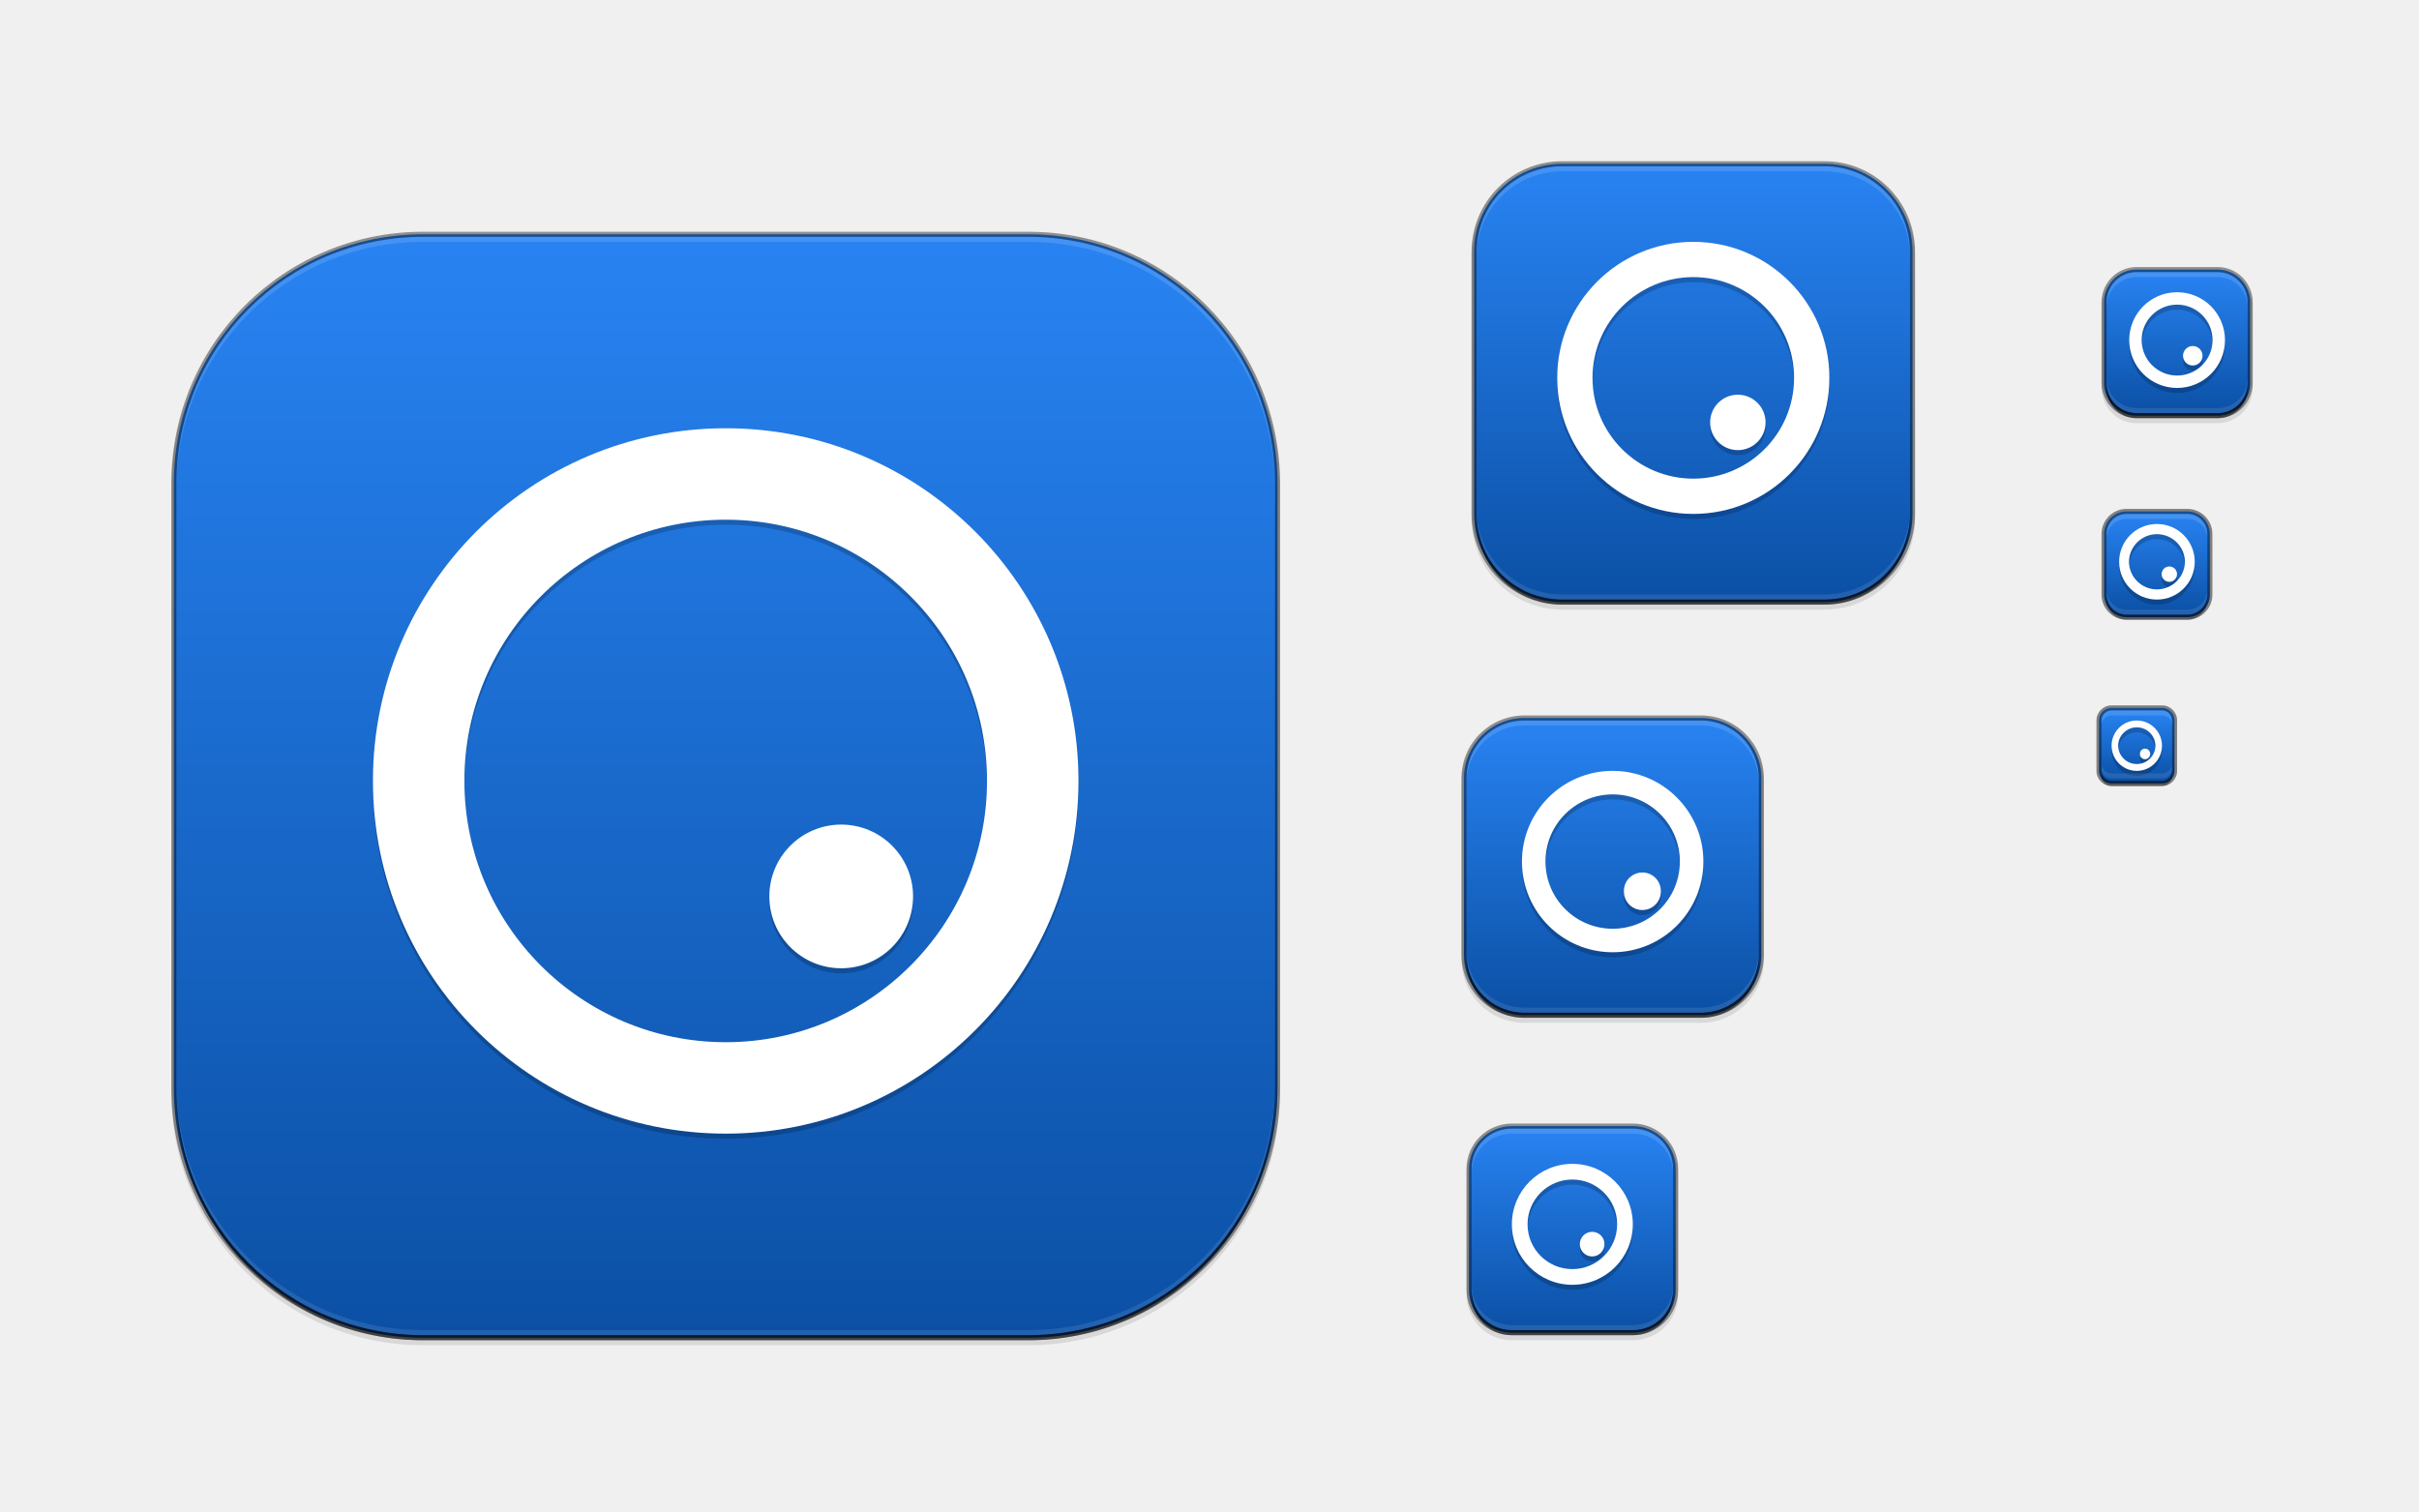
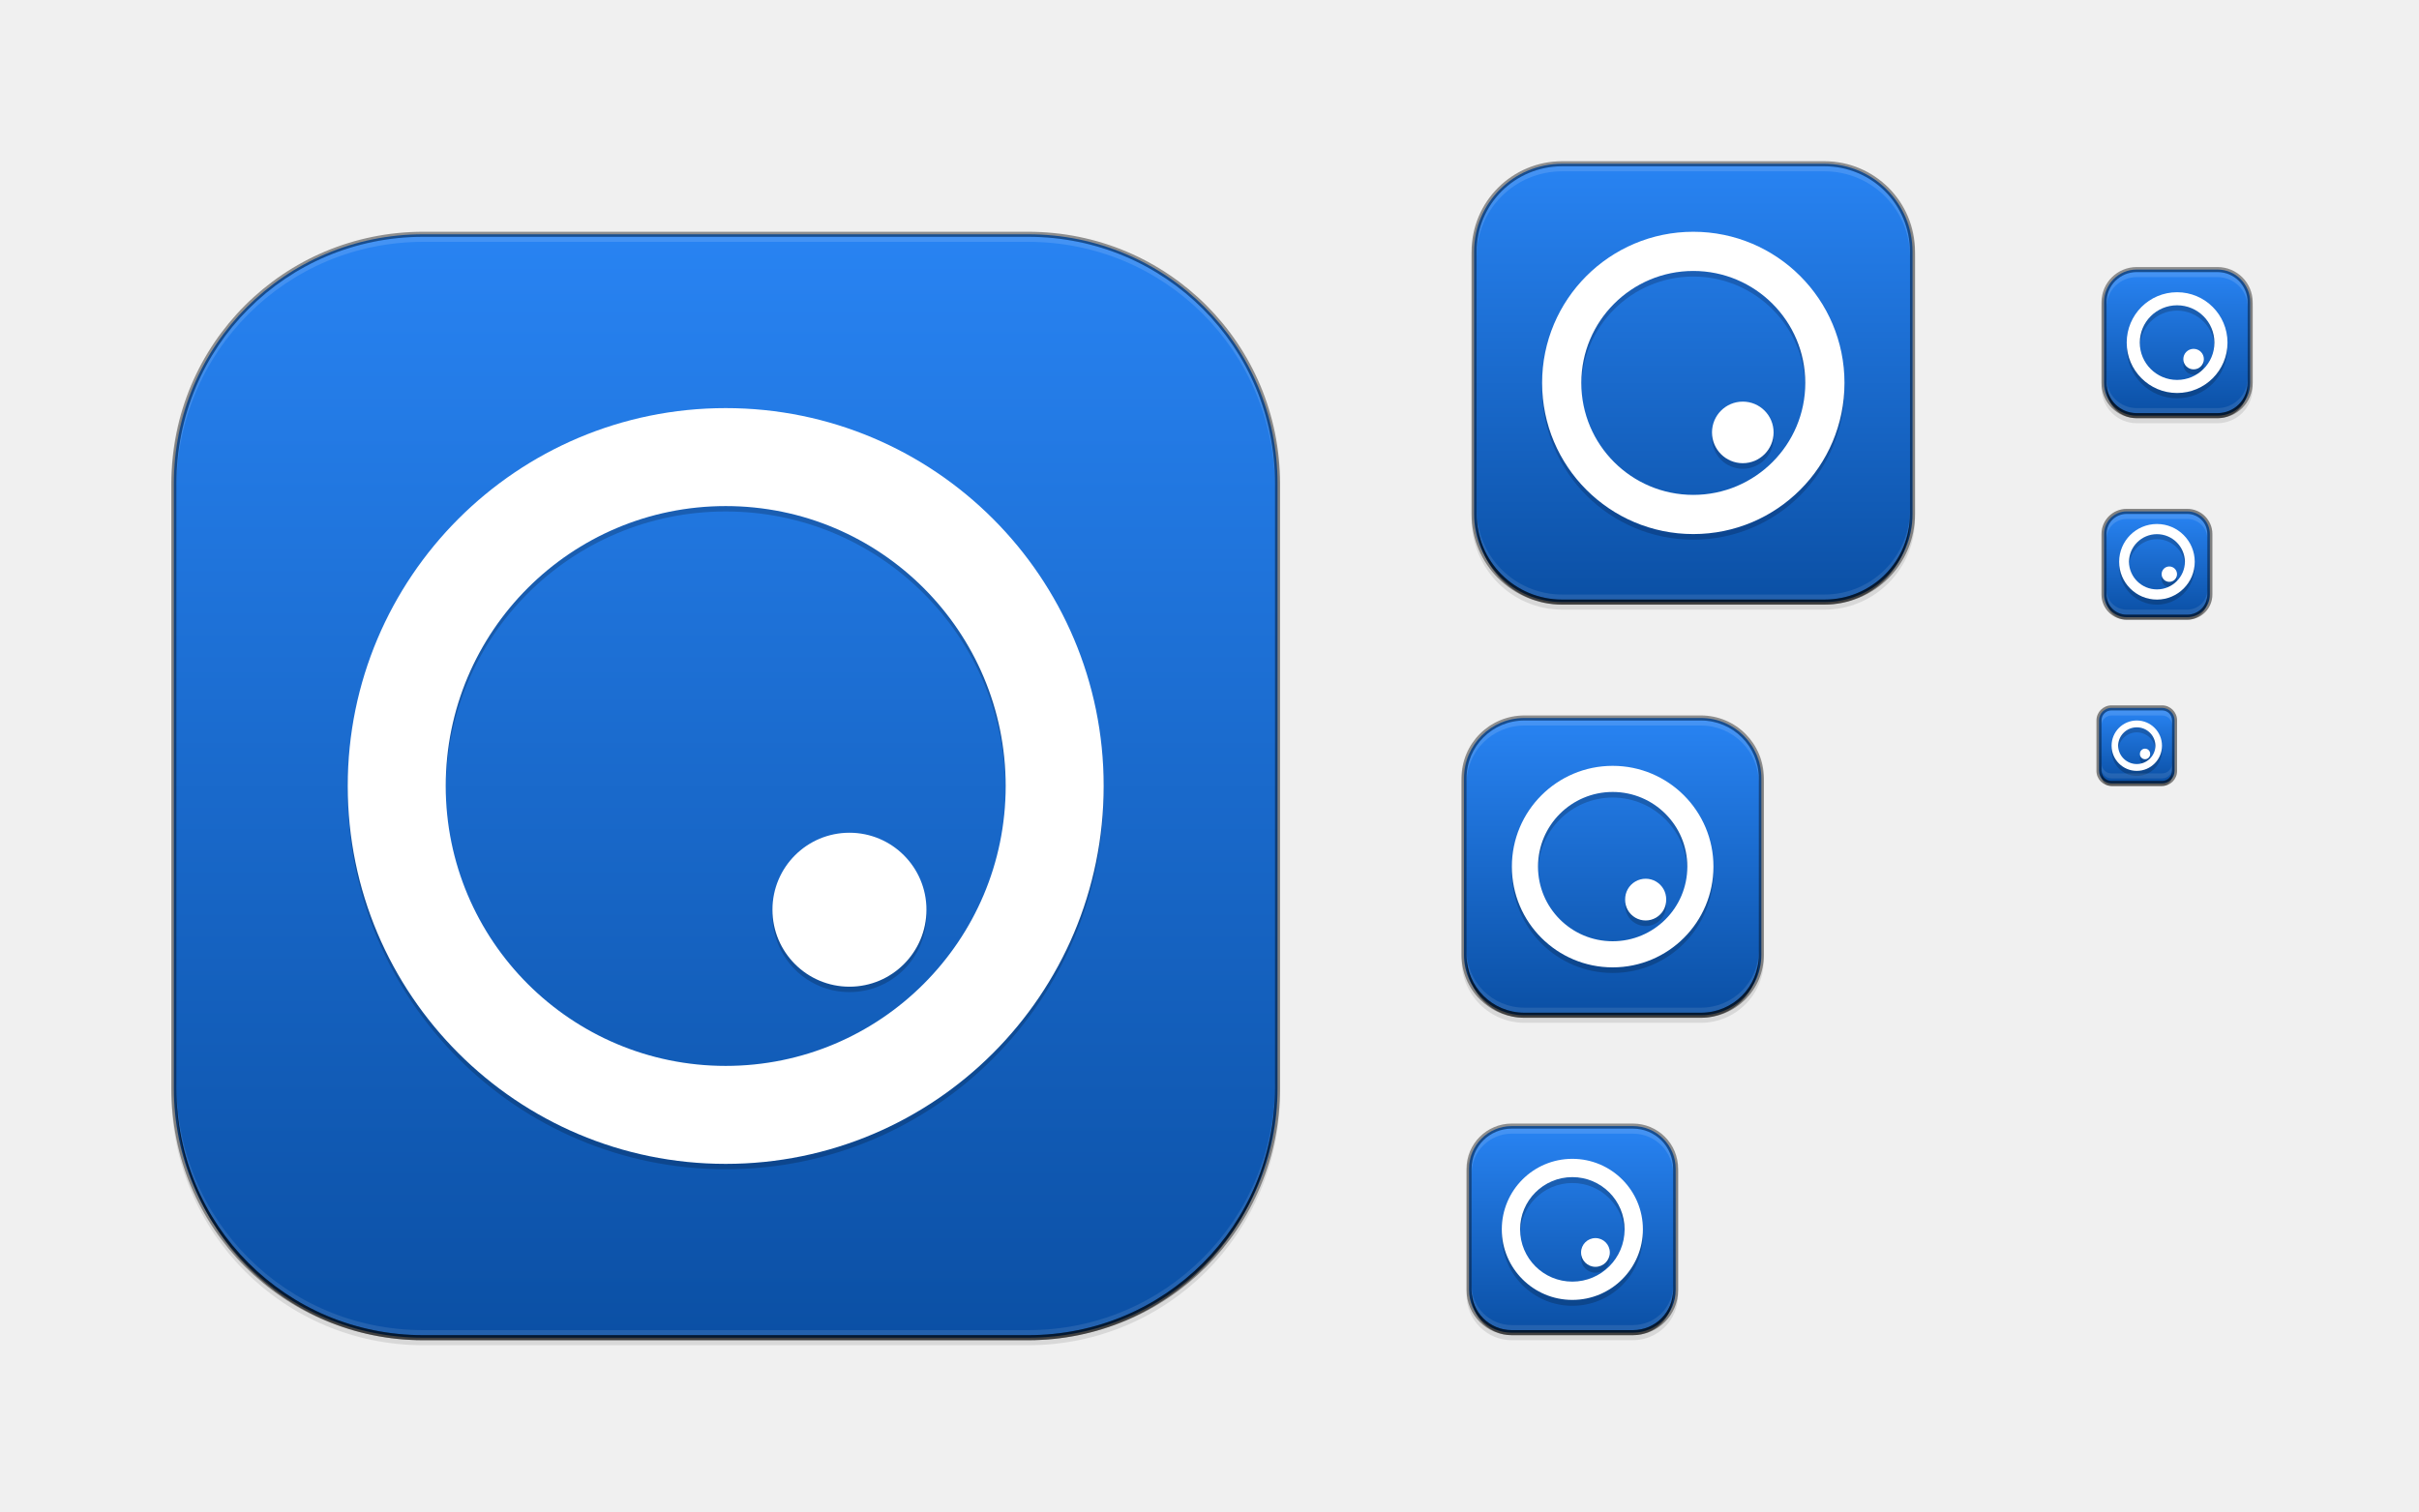
<svg xmlns="http://www.w3.org/2000/svg" xmlns:xlink="http://www.w3.org/1999/xlink" width="480" height="300" id="svg11300" version="1.0" style="display:inline;enable-background:new">
  <defs id="defs3">
    <linearGradient id="linearGradient1711">
      <stop style="stop-color:#0b50a5;stop-opacity:1" offset="0" id="stop1707" />
      <stop style="stop-color:#2883f2;stop-opacity:1" offset="1" id="stop1709" />
    </linearGradient>
    <linearGradient xlink:href="#linearGradient1711" id="linearGradient4254" x1="35" y1="156" x2="253" y2="156" gradientUnits="userSpaceOnUse" gradientTransform="matrix(0,-1,1,0,-12,300)" />
    <linearGradient xlink:href="#linearGradient1711" id="linearGradient4256" x1="417" y1="148" x2="431" y2="148" gradientUnits="userSpaceOnUse" gradientTransform="rotate(-90,424,148)" />
    <linearGradient xlink:href="#linearGradient1711" id="linearGradient4260" x1="418" y1="68" x2="446" y2="68" gradientUnits="userSpaceOnUse" gradientTransform="rotate(-90,432,68)" />
    <linearGradient xlink:href="#linearGradient1711" id="linearGradient4262" x1="292" y1="244" x2="332" y2="244" gradientUnits="userSpaceOnUse" gradientTransform="rotate(-90,312,244)" />
    <linearGradient xlink:href="#linearGradient1711" id="linearGradient4264" x1="293" y1="76" x2="379" y2="76" gradientUnits="userSpaceOnUse" gradientTransform="rotate(-90,336,76)" />
    <linearGradient xlink:href="#linearGradient1711" id="linearGradient4266" x1="291" y1="172" x2="349" y2="172" gradientUnits="userSpaceOnUse" gradientTransform="rotate(-90,320,172)" />
    <linearGradient xlink:href="#linearGradient1711" id="linearGradient3870" gradientUnits="userSpaceOnUse" gradientTransform="rotate(-90,428,112)" x1="418" y1="112" x2="438" y2="112" />
    <linearGradient id="outerBackgroundGradient-0">
      <stop style="stop-color:#0377d2;stop-opacity:1;" offset="0" id="stop3864-8-6-7" />
      <stop style="stop-color:#33b8ff;stop-opacity:1;" offset="1" id="stop3866-9-1-9" />
    </linearGradient>
  </defs>
  <g style="display:inline" id="layer1">
    <g style="display:none" id="layer7">
      <text y="19.745" xml:space="preserve" x="15.007" style="font-style:normal;font-variant:normal;font-weight:normal;font-stretch:normal;line-height:0%;font-family:'DejaVu Sans';-inkscape-font-specification:'DejaVu Sans';display:inline;fill:#000000;fill-opacity:1;stroke:none;enable-background:new" id="context">
        <tspan style="font-style:normal;font-variant:normal;font-weight:normal;font-stretch:normal;font-size:18px;line-height:1.25;font-family:'DejaVu Sans';-inkscape-font-specification:'DejaVu Sans'" y="19.745" x="15.007" id="tspan3933">apps</tspan>
      </text>
      <text y="19.745" xml:space="preserve" x="122.488" style="font-style:normal;font-variant:normal;font-weight:bold;font-stretch:normal;line-height:0%;font-family:'DejaVu Sans';-inkscape-font-specification:'DejaVu Sans Bold';text-align:start;writing-mode:lr-tb;text-anchor:start;display:inline;fill:#000000;fill-opacity:1;stroke:none;enable-background:new" id="icon-name">
        <tspan style="font-style:normal;font-variant:normal;font-weight:bold;font-stretch:normal;font-size:18px;line-height:1.25;font-family:'DejaVu Sans';-inkscape-font-specification:'DejaVu Sans Bold'" y="19.745" x="122.488" id="tspan3937">quassel</tspan>
      </text>
      <rect style="fill:#eeeeec;fill-opacity:1;fill-rule:nonzero;stroke:none;stroke-width:2;marker:none;visibility:visible;display:inline;overflow:visible;enable-background:accumulate" id="rect16x16" width="16" height="16" x="416" y="140" />
      <rect style="fill:#d4d4d4;fill-opacity:1;fill-rule:nonzero;stroke:none;stroke-width:2;marker:none;visibility:visible;display:inline;overflow:visible;enable-background:accumulate" id="rect24x24" width="24" height="24" x="416" y="100" />
      <rect style="fill:#eeeeec;fill-opacity:1;fill-rule:nonzero;stroke:none;stroke-width:2;marker:none;visibility:visible;display:inline;overflow:visible;enable-background:accumulate" id="rect32x32" width="32" height="32" x="416" y="52" />
      <rect y="101" x="417" height="22" width="22" id="rect22x22" style="fill:#eeeeec;fill-opacity:1;fill-rule:nonzero;stroke:none;stroke-width:2;marker:none;visibility:visible;display:inline;overflow:visible;enable-background:accumulate" />
      <rect y="220" x="288" height="48" width="48" id="rect48x48" style="fill:#eeeeec;fill-opacity:1;fill-rule:nonzero;stroke:none;stroke-width:2;marker:none;visibility:visible;display:inline;overflow:visible;enable-background:accumulate" />
      <rect style="fill:#eeeeec;fill-opacity:1;fill-rule:nonzero;stroke:none;stroke-width:2;marker:none;visibility:visible;display:inline;overflow:visible;enable-background:accumulate" id="rect256x256" width="256" height="256" x="16" y="28" />
      <rect style="fill:#eeeeec;fill-opacity:1;fill-rule:nonzero;stroke:none;stroke-width:2;marker:none;visibility:visible;display:inline;overflow:visible;enable-background:accumulate" id="rect64x64" width="64" height="64" x="288" y="140" />
      <rect style="fill:#eeeeec;fill-opacity:1;fill-rule:nonzero;stroke:none;stroke-width:2;marker:none;visibility:visible;display:inline;overflow:visible;enable-background:accumulate" id="rect96x96" width="96" height="96" x="288" y="28" />
    </g>
    <g id="layer4" style="display:inline">
      <rect ry="50" y="47" x="34" height="220" width="220" id="rect4114" style="opacity:0.1;color:#bebebe;fill:#000000;fill-opacity:1;fill-rule:nonzero;stroke:none;stroke-width:0;marker:none;visibility:visible;display:inline;overflow:visible;enable-background:accumulate" />
      <rect style="opacity:0.1;color:#bebebe;fill:#000000;fill-opacity:1;fill-rule:nonzero;stroke:none;stroke-width:0;marker:none;visibility:visible;display:inline;overflow:visible;enable-background:accumulate" id="rect4120" width="30" height="30" x="417" y="54" ry="7" />
      <rect transform="scale(1,-1)" ry="9" y="-266" x="291" height="42" width="42" id="rect4122" style="opacity:0.1;color:#bebebe;fill:#000000;fill-opacity:1;fill-rule:nonzero;stroke:none;stroke-width:0;marker:none;visibility:visible;display:inline;overflow:visible;enable-background:accumulate" />
      <rect style="opacity:0.1;color:#bebebe;fill:#000000;fill-opacity:1;fill-rule:nonzero;stroke:none;stroke-width:0;marker:none;visibility:visible;display:inline;overflow:visible;enable-background:accumulate" id="rect4124" width="88" height="88" x="292" y="33" ry="18" />
      <rect ry="12.5" y="143" x="290" height="60" width="60" id="rect4126" style="opacity:0.1;color:#bebebe;fill:#000000;fill-opacity:1;fill-rule:nonzero;stroke:none;stroke-width:0;marker:none;visibility:visible;display:inline;overflow:visible;enable-background:accumulate" />
      <path id="path4268" d="m 422,101 c -2.77,0 -5,2.23 -5,5 l 0,12 c 0,2.77 2.23,5 5,5 l 12,0 c 2.77,0 5,-2.23 5,-5 l 0,-12 c 0,-2.77 -2.23,-5 -5,-5 z" style="opacity:0.1;color:#bebebe;fill:#000000;fill-opacity:1;fill-rule:nonzero;stroke:none;stroke-width:0;marker:none;visibility:visible;display:inline;overflow:visible;enable-background:accumulate" />
      <path id="path4270" d="m 419,140 c -1.662,0 -3,1.338 -3,3 l 0,10 c 0,1.662 1.338,3 3,3 l 10,0 c 1.662,0 3,-1.338 3,-3 l 0,-10 c 0,-1.662 -1.338,-3 -3,-3 z" style="opacity:0.1;color:#bebebe;fill:#000000;fill-opacity:1;fill-rule:nonzero;stroke:none;stroke-width:0;marker:none;visibility:visible;display:inline;overflow:visible;enable-background:accumulate" />
    </g>
    <g id="layer2" style="display:inline">
      <path style="color:#bebebe;fill:url(#linearGradient4254);fill-opacity:1.0;fill-rule:nonzero;stroke:none;stroke-width:2;marker:none;visibility:visible;display:inline;overflow:visible;enable-background:accumulate" d="M 84 46.5 C 56.569 46.5 34.5 68.569 34.5 96 L 34.5 216 C 34.5 243.431 56.569 265.5 84 265.5 L 204 265.5 C 231.431 265.5 253.5 243.431 253.5 216 L 253.5 96 C 253.5 68.569 231.431 46.5 204 46.5 L 84 46.5 z " id="path4200" />
      <path style="color:#bebebe;fill:url(#linearGradient4256);fill-opacity:1.0;fill-rule:nonzero;stroke:none;stroke-width:2;marker:none;visibility:visible;display:inline;overflow:visible;enable-background:accumulate" d="M 419 140.5 C 417.616 140.5 416.5 141.616 416.5 143 L 416.5 153 C 416.5 154.384 417.616 155.5 419 155.5 L 429 155.5 C 430.384 155.5 431.5 154.384 431.5 153 L 431.5 143 C 431.5 141.616 430.384 140.5 429 140.5 L 419 140.5 z " id="path4202" />
      <path style="color:#bebebe;fill:url(#linearGradient3870);fill-opacity:1.0;fill-rule:nonzero;stroke:none;stroke-width:2;marker:none;visibility:visible;display:inline;overflow:visible;enable-background:accumulate" d="M 422 101.5 C 419.503 101.5 417.5 103.503 417.5 106 L 417.5 118 C 417.5 120.497 419.503 122.5 422 122.5 L 434 122.5 C 436.497 122.5 438.5 120.497 438.5 118 L 438.5 106 C 438.5 103.503 436.497 101.5 434 101.5 L 422 101.5 z " id="path4204" />
      <path style="color:#bebebe;fill:url(#linearGradient4260);fill-opacity:1.0;fill-rule:nonzero;stroke:none;stroke-width:2;marker:none;visibility:visible;display:inline;overflow:visible;enable-background:accumulate" d="M 424 53.5 C 420.393 53.5 417.5 56.393 417.5 60 L 417.5 76 C 417.5 79.607 420.393 82.5 424 82.5 L 440 82.5 C 443.607 82.5 446.5 79.607 446.5 76 L 446.5 60 C 446.5 56.393 443.607 53.5 440 53.5 L 424 53.5 z " id="path4206" />
      <path style="color:#bebebe;fill:url(#linearGradient4262);fill-opacity:1.0;fill-rule:nonzero;stroke:none;stroke-width:2;marker:none;visibility:visible;display:inline;overflow:visible;enable-background:accumulate" d="M 300 223.5 C 295.285 223.5 291.5 227.285 291.5 232 L 291.5 256 C 291.5 260.715 295.285 264.5 300 264.5 L 324 264.5 C 328.715 264.5 332.5 260.715 332.5 256 L 332.5 232 C 332.5 227.285 328.715 223.5 324 223.5 L 300 223.5 z " id="path4208" />
      <path style="color:#bebebe;fill:url(#linearGradient4264);fill-opacity:1.0;fill-rule:nonzero;stroke:none;stroke-width:2;marker:none;visibility:visible;display:inline;overflow:visible;enable-background:accumulate" d="M 310 32.5 C 300.297 32.5 292.5 40.297 292.5 50 L 292.5 102 C 292.5 111.703 300.297 119.5 310 119.5 L 362 119.5 C 371.703 119.5 379.5 111.703 379.5 102 L 379.5 50 C 379.5 40.297 371.703 32.5 362 32.5 L 310 32.5 z " id="path4210" />
      <path style="color:#bebebe;fill:url(#linearGradient4266);fill-opacity:1.0;fill-rule:nonzero;stroke:none;stroke-width:2;marker:none;visibility:visible;display:inline;overflow:visible;enable-background:accumulate" d="M 302.5 142.5 C 295.845 142.5 290.5 147.845 290.5 154.5 L 290.5 189.5 C 290.5 196.155 295.845 201.5 302.5 201.5 L 337.5 201.5 C 344.155 201.5 349.5 196.155 349.5 189.5 L 349.5 154.5 C 349.5 147.845 344.155 142.5 337.5 142.5 L 302.5 142.5 z " id="path4212" />
    </g>
    <g id="layer6" style="display:inline">
-       <path fill="#ffffff" d="m 309,76 a 27,27 0 1 0 54,0 h -7 a 20,20 0 0 1 -40,0 20,20 0 0 1 40,0 h 7 a 27,27 0 1 0 -54,0 m 30.34,8.84 a 5.5,5.5 0 1 0 11,0 5.5,5.5 0 1 0 -11,0" id="path1715" style="opacity:0.2;fill:#00000f;fill-opacity:1;stroke-width:1" />
-       <path fill="#ffffff" d="m 302,172 a 18,18 0 1 0 36,0 h -4.667 a 13.333,13.333 0 0 1 -26.667,0 13.333,13.333 0 0 1 26.667,0 H 338 a 18,18 0 1 0 -36,0 m 20.227,5.893 a 3.667,3.667 0 1 0 7.333,0 3.667,3.667 0 1 0 -7.333,0" id="path1717" style="opacity:0.2;fill:#000000;fill-opacity:1;stroke-width:0.667" />
-       <path fill="#ffffff" d="m 300,244 a 12,12 0 1 0 24,0 h -3.111 a 8.889,8.889 0 0 1 -17.778,0 8.889,8.889 0 0 1 17.778,0 H 324 a 12,12 0 1 0 -24,0 m 13.484,3.929 a 2.444,2.444 0 1 0 4.889,0 2.444,2.444 0 1 0 -4.889,0" id="path1719" style="opacity:0.2;fill:#000000;fill-opacity:1;stroke-width:0.444" />
-       <path fill="#ffffff" d="m 422.5,68.5 a 9.5,9.5 0 1 0 19,0 h -2.463 a 7.037,7.037 0 0 1 -14.074,0 7.037,7.037 0 0 1 14.074,0 H 441.5 a 9.5,9.5 0 1 0 -19,0 m 10.675,3.11 a 1.935,1.935 0 1 0 3.87,0 1.935,1.935 0 1 0 -3.87,0" id="path1721" style="opacity:0.2;fill:#000000;fill-opacity:1;stroke-width:0.352" />
-       <path fill="#ffffff" d="m 420.5,112.5 a 7.5,7.5 0 1 0 15,0 h -1.944 a 5.556,5.556 0 0 1 -11.111,0 5.556,5.556 0 0 1 11.111,0 H 435.5 a 7.5,7.5 0 1 0 -15,0 m 8.428,2.456 a 1.528,1.528 0 1 0 3.056,0 1.528,1.528 0 1 0 -3.056,0" id="path1723" style="opacity:0.2;fill:#000000;fill-opacity:1;stroke-width:0.278" />
-       <path fill="#ffffff" d="m 419,149 a 5,5 0 1 0 10,0 h -1.296 a 3.704,3.704 0 0 1 -7.407,0 3.704,3.704 0 0 1 7.407,0 H 429 a 5,5 0 1 0 -10,0 m 5.619,1.637 a 1.019,1.019 0 1 0 2.037,0 1.019,1.019 0 1 0 -2.037,0" id="path1725" style="opacity:0.2;fill:#000000;fill-opacity:1;stroke-width:0.185" />
-       <path fill="#ffffff" d="m 309,75 a 27,27 0 1 0 54,0 h -7 a 20,20 0 0 1 -40,0 20,20 0 0 1 40,0 h 7 a 27,27 0 1 0 -54,0 m 30.34,8.84 a 5.5,5.5 0 1 0 11,0 5.5,5.5 0 1 0 -11,0" id="path1729" style="opacity:1;fill:#ffffff;fill-opacity:1;stroke-width:1" />
-       <path fill="#ffffff" d="m 74,156 a 70,70 0 1 0 140,0 h -18.148 a 51.852,51.852 0 0 1 -103.704,0 51.852,51.852 0 0 1 103.704,0 H 214 a 70,70 0 1 0 -140,0 m 78.659,22.919 a 14.259,14.259 0 1 0 28.519,0 14.259,14.259 0 1 0 -28.519,0" id="path1733" style="opacity:0.2;fill:#000000;fill-opacity:1;stroke-width:2.593" />
-       <path fill="#ffffff" d="m 74,155 a 70,70 0 1 0 140,0 h -18.148 a 51.852,51.852 0 0 1 -103.704,0 51.852,51.852 0 0 1 103.704,0 H 214 a 70,70 0 1 0 -140,0 m 78.659,22.919 a 14.259,14.259 0 1 0 28.519,0 14.259,14.259 0 1 0 -28.519,0" id="path1735" style="opacity:1;fill:#ffffff;fill-opacity:1;stroke-width:2.593" />
-       <path fill="#ffffff" d="m 302,171 a 18,18 0 1 0 36,0 h -4.667 a 13.333,13.333 0 0 1 -26.667,0 13.333,13.333 0 0 1 26.667,0 H 338 a 18,18 0 1 0 -36,0 m 20.227,5.893 a 3.667,3.667 0 1 0 7.333,0 3.667,3.667 0 1 0 -7.333,0" id="path1737" style="opacity:1;fill:#ffffff;fill-opacity:1;stroke-width:0.667" />
-       <path fill="#ffffff" d="m 300,243 a 12,12 0 1 0 24,0 h -3.111 a 8.889,8.889 0 0 1 -17.778,0 8.889,8.889 0 0 1 17.778,0 H 324 a 12,12 0 1 0 -24,0 m 13.484,3.929 a 2.444,2.444 0 1 0 4.889,0 2.444,2.444 0 1 0 -4.889,0" id="path1739" style="opacity:1;fill:#ffffff;fill-opacity:1;stroke-width:0.444" />
-       <path fill="#ffffff" d="m 422.5,67.5 a 9.5,9.5 0 1 0 19,0 h -2.463 a 7.037,7.037 0 0 1 -14.074,0 7.037,7.037 0 0 1 14.074,0 H 441.5 a 9.5,9.5 0 1 0 -19,0 m 10.675,3.11 a 1.935,1.935 0 1 0 3.87,0 1.935,1.935 0 1 0 -3.87,0" id="path1741" style="opacity:1;fill:#ffffff;fill-opacity:1;stroke-width:0.352" />
-       <path fill="#ffffff" d="m 420.5,111.5 a 7.5,7.5 0 1 0 15,0 h -1.944 a 5.556,5.556 0 0 1 -11.111,0 5.556,5.556 0 0 1 11.111,0 H 435.5 a 7.5,7.5 0 1 0 -15,0 m 8.428,2.456 a 1.528,1.528 0 1 0 3.056,0 1.528,1.528 0 1 0 -3.056,0" id="path1743" style="opacity:1;fill:#ffffff;fill-opacity:1;stroke-width:0.278" />
-       <path fill="#ffffff" d="m 419,148 a 5,5 0 1 0 10,0 h -1.296 a 3.704,3.704 0 0 1 -7.407,0 3.704,3.704 0 0 1 7.407,0 H 429 a 5,5 0 1 0 -10,0 m 5.619,1.637 a 1.019,1.019 0 1 0 2.037,0 1.019,1.019 0 1 0 -2.037,0" id="path1745" style="opacity:1;fill:#ffffff;fill-opacity:1;stroke-width:0.185" />
+       <g id="g925" transform="matrix(1.111111,0,0,1.111111,-37.33333,-7.333333)">
+         <path fill="#ffffff" d="m 309,76 a 27,27 0 1 0 54,0 h -7 a 20,20 0 0 1 -40,0 20,20 0 0 1 40,0 h 7 a 27,27 0 1 0 -54,0 m 30.34,8.84 a 5.5,5.5 0 1 0 11,0 5.5,5.5 0 1 0 -11,0" id="path1715" style="opacity:0.2;fill:#00000f;fill-opacity:1;stroke-width:1" />
+         <path fill="#ffffff" d="m 309,75 a 27,27 0 1 0 54,0 h -7 a 20,20 0 0 1 -40,0 20,20 0 0 1 40,0 h 7 a 27,27 0 1 0 -54,0 m 30.34,8.84 a 5.5,5.5 0 1 0 11,0 5.5,5.5 0 1 0 -11,0" id="path1729" style="opacity:1;fill:#ffffff;fill-opacity:1;stroke-width:1" />
+       </g>
+       <g id="g921" transform="matrix(1.071429,0,0,1.071429,-10.28572,-10.07143)">
+         <path fill="#ffffff" d="m 74,156 a 70,70 0 1 0 140,0 h -18.148 a 51.852,51.852 0 0 1 -103.704,0 51.852,51.852 0 0 1 103.704,0 H 214 a 70,70 0 1 0 -140,0 m 78.659,22.919 a 14.259,14.259 0 1 0 28.519,0 14.259,14.259 0 1 0 -28.519,0" id="path1733" style="opacity:0.2;fill:#000000;fill-opacity:1;stroke-width:2.593" />
+         <path fill="#ffffff" d="m 74,155 a 70,70 0 1 0 140,0 h -18.148 a 51.852,51.852 0 0 1 -103.704,0 51.852,51.852 0 0 1 103.704,0 H 214 a 70,70 0 1 0 -140,0 m 78.659,22.919 a 14.259,14.259 0 1 0 28.519,0 14.259,14.259 0 1 0 -28.519,0" id="path1735" style="opacity:1;fill:#ffffff;fill-opacity:1;stroke-width:2.593" />
+       </g>
+       <g id="g929" transform="matrix(1.111111,0,0,1.111111,-35.55555,-18)">
+         <path fill="#ffffff" d="m 302,172 a 18,18 0 1 0 36,0 h -4.667 a 13.333,13.333 0 0 1 -26.667,0 13.333,13.333 0 0 1 26.667,0 H 338 a 18,18 0 1 0 -36,0 m 20.227,5.893 a 3.667,3.667 0 1 0 7.333,0 3.667,3.667 0 1 0 -7.333,0" id="path1717" style="opacity:0.2;fill:#000000;fill-opacity:1;stroke-width:0.667" />
+         <path fill="#ffffff" d="m 302,171 a 18,18 0 1 0 36,0 h -4.667 a 13.333,13.333 0 0 1 -26.667,0 13.333,13.333 0 0 1 26.667,0 H 338 a 18,18 0 1 0 -36,0 m 20.227,5.893 a 3.667,3.667 0 1 0 7.333,0 3.667,3.667 0 1 0 -7.333,0" id="path1737" style="opacity:1;fill:#ffffff;fill-opacity:1;stroke-width:0.667" />
+       </g>
+       <g id="g933" transform="matrix(1.166667,0,0,1.166667,-52.00001,-39.50001)">
+         <path fill="#ffffff" d="m 300,244 a 12,12 0 1 0 24,0 h -3.111 a 8.889,8.889 0 0 1 -17.778,0 8.889,8.889 0 0 1 17.778,0 H 324 a 12,12 0 1 0 -24,0 m 13.484,3.929 a 2.444,2.444 0 1 0 4.889,0 2.444,2.444 0 1 0 -4.889,0" id="path1719" style="opacity:0.2;fill:#000000;fill-opacity:1;stroke-width:0.444" />
+         <path fill="#ffffff" d="m 300,243 a 12,12 0 1 0 24,0 h -3.111 a 8.889,8.889 0 0 1 -17.778,0 8.889,8.889 0 0 1 17.778,0 H 324 a 12,12 0 1 0 -24,0 m 13.484,3.929 a 2.444,2.444 0 1 0 4.889,0 2.444,2.444 0 1 0 -4.889,0" id="path1739" style="opacity:1;fill:#ffffff;fill-opacity:1;stroke-width:0.444" />
+       </g>
+       <g id="g937" transform="matrix(1.052632,0,0,1.052632,-22.73685,-3.052633)">
+         <path fill="#ffffff" d="m 422.5,68.5 a 9.5,9.5 0 1 0 19,0 h -2.463 a 7.037,7.037 0 0 1 -14.074,0 7.037,7.037 0 0 1 14.074,0 H 441.5 a 9.5,9.5 0 1 0 -19,0 m 10.675,3.11 a 1.935,1.935 0 1 0 3.87,0 1.935,1.935 0 1 0 -3.87,0" id="path1721" style="opacity:0.2;fill:#000000;fill-opacity:1;stroke-width:0.352" />
+         <path fill="#ffffff" d="m 422.5,67.5 a 9.5,9.5 0 1 0 19,0 h -2.463 a 7.037,7.037 0 0 1 -14.074,0 7.037,7.037 0 0 1 14.074,0 H 441.5 a 9.5,9.5 0 1 0 -19,0 m 10.675,3.11 a 1.935,1.935 0 1 0 3.87,0 1.935,1.935 0 1 0 -3.87,0" id="path1741" style="opacity:1;fill:#ffffff;fill-opacity:1;stroke-width:0.352" />
+       </g>
+       <g id="g941">
+         <path fill="#ffffff" d="m 420.5,112.5 a 7.5,7.5 0 1 0 15,0 h -1.944 a 5.556,5.556 0 0 1 -11.111,0 5.556,5.556 0 0 1 11.111,0 H 435.5 a 7.5,7.5 0 1 0 -15,0 m 8.428,2.456 a 1.528,1.528 0 1 0 3.056,0 1.528,1.528 0 1 0 -3.056,0" id="path1723" style="opacity:0.2;fill:#000000;fill-opacity:1;stroke-width:0.278" />
+         <path fill="#ffffff" d="m 420.5,111.5 a 7.5,7.5 0 1 0 15,0 h -1.944 a 5.556,5.556 0 0 1 -11.111,0 5.556,5.556 0 0 1 11.111,0 H 435.5 a 7.5,7.5 0 1 0 -15,0 m 8.428,2.456 a 1.528,1.528 0 1 0 3.056,0 1.528,1.528 0 1 0 -3.056,0" id="path1743" style="opacity:1;fill:#ffffff;fill-opacity:1;stroke-width:0.278" />
+       </g>
+       <g id="g945">
+         <path fill="#ffffff" d="m 419,149 a 5,5 0 1 0 10,0 h -1.296 a 3.704,3.704 0 0 1 -7.407,0 3.704,3.704 0 0 1 7.407,0 H 429 a 5,5 0 1 0 -10,0 m 5.619,1.637 a 1.019,1.019 0 1 0 2.037,0 1.019,1.019 0 1 0 -2.037,0" id="path1725" style="opacity:0.2;fill:#000000;fill-opacity:1;stroke-width:0.185" />
+         <path fill="#ffffff" d="m 419,148 a 5,5 0 1 0 10,0 h -1.296 a 3.704,3.704 0 0 1 -7.407,0 3.704,3.704 0 0 1 7.407,0 H 429 a 5,5 0 1 0 -10,0 m 5.619,1.637 a 1.019,1.019 0 1 0 2.037,0 1.019,1.019 0 1 0 -2.037,0" id="path1745" style="opacity:1;fill:#ffffff;fill-opacity:1;stroke-width:0.185" />
+       </g>
    </g>
    <g id="layer5" style="display:inline">
      <path style="opacity:0.13;color:#bebebe;fill:#ffffff;fill-opacity:1;fill-rule:nonzero;stroke:none;stroke-width:0;marker:none;visibility:visible;display:inline;overflow:visible;enable-background:accumulate" d="M 84,47 C 56.837,47 35,68.837 35,96 l 0,1 C 35,69.837 56.837,48 84,48 l 120,0 c 27.163,0 49,21.837 49,49 l 0,-1 C 253,68.837 231.163,47 204,47 L 84,47 z" id="rect3894" />
      <path style="opacity:0.13;color:#bebebe;fill:#ffffff;fill-opacity:1;fill-rule:nonzero;stroke:none;stroke-width:0;marker:none;visibility:visible;display:inline;overflow:visible;enable-background:accumulate" d="m 419,141 c -1.125,0 -2,0.875 -2,2 l 0,1 c 0,-1.125 0.875,-2 2,-2 l 10,0 c 1.125,0 2,0.875 2,2 l 0,-1 c 0,-1.125 -0.875,-2 -2,-2 l -10,0 z" id="rect3896" />
      <path style="opacity:0.13;color:#bebebe;fill:#ffffff;fill-opacity:1;fill-rule:nonzero;stroke:none;stroke-width:0;marker:none;visibility:visible;display:inline;overflow:visible;enable-background:accumulate" d="m 422,102 c -2.233,0 -4,1.767 -4,4 l 0,1 c 0,-2.233 1.767,-4 4,-4 l 12,0 c 2.233,0 4,1.767 4,4 l 0,-1 c 0,-2.233 -1.767,-4 -4,-4 l -12,0 z" id="rect3898" />
      <path style="opacity:0.13;color:#bebebe;fill:#ffffff;fill-opacity:1;fill-rule:nonzero;stroke:none;stroke-width:0;marker:none;visibility:visible;display:inline;overflow:visible;enable-background:accumulate" d="m 424,54 c -3.341,0 -6,2.659 -6,6 l 0,1 c 0,-3.341 2.659,-6 6,-6 l 16,0 c 3.341,0 6,2.659 6,6 l 0,-1 c 0,-3.341 -2.659,-6 -6,-6 l -16,0 z" id="rect3900" />
      <path style="opacity:0.13;color:#bebebe;fill:#ffffff;fill-opacity:1;fill-rule:nonzero;stroke:none;stroke-width:0;marker:none;visibility:visible;display:inline;overflow:visible;enable-background:accumulate" d="m 300,224 c -4.449,0 -8,3.551 -8,8 l 0,1 c 0,-4.449 3.551,-8 8,-8 l 24,0 c 4.449,0 8,3.551 8,8 l 0,-1 c 0,-4.449 -3.551,-8 -8,-8 l -24,0 z" id="rect3902" />
      <path style="opacity:0.13;color:#bebebe;fill:#ffffff;fill-opacity:1;fill-rule:nonzero;stroke:none;stroke-width:0;marker:none;visibility:visible;display:inline;overflow:visible;enable-background:accumulate" d="m 310,33 c -9.435,0 -17,7.565 -17,17 l 0,1 c 0,-9.435 7.565,-17 17,-17 l 52,0 c 9.435,0 17,7.565 17,17 l 0,-1 c 0,-9.435 -7.565,-17 -17,-17 l -52,0 z" id="rect3904" />
      <path style="opacity:0.13;color:#bebebe;fill:#ffffff;fill-opacity:1;fill-rule:nonzero;stroke:none;stroke-width:0;marker:none;visibility:visible;display:inline;overflow:visible;enable-background:accumulate" d="m 302.5,143 c -6.388,0 -11.5,5.112 -11.5,11.5 l 0,1 c 0,-6.388 5.112,-11.5 11.5,-11.5 l 35,0 c 6.388,0 11.5,5.112 11.5,11.5 l 0,-1 c 0,-6.388 -5.112,-11.5 -11.5,-11.5 l -35,0 z" id="rect3906" />
      <path id="path4085" d="m 204,266 c 27.163,0 49,-21.837 49,-49 l 0,-1 c 0,27.163 -21.837,49 -49,49 L 84,265 C 56.837,265 35,243.163 35,216 l 0,1 c 0,27.163 21.837,49 49,49 l 120,0 z" style="opacity:0.5;color:#bebebe;fill:#000000;fill-opacity:1;fill-rule:nonzero;stroke:none;stroke-width:0;marker:none;visibility:visible;display:inline;overflow:visible;enable-background:accumulate" />
      <path id="path4087" d="m 429,156 c 1.125,0 2,-0.875 2,-2 l 0,-1 c 0,1.125 -0.875,2 -2,2 l -10,0 c -1.125,0 -2,-0.875 -2,-2 l 0,1 c 0,1.125 0.875,2 2,2 l 10,0 z" style="opacity:0.3;color:#bebebe;fill:#000000;fill-opacity:1;fill-rule:nonzero;stroke:none;stroke-width:0;marker:none;visibility:visible;display:inline;overflow:visible;enable-background:accumulate" />
      <path id="path4089" d="m 434,123 c 2.233,0 4,-1.767 4,-4 l 0,-1 c 0,2.233 -1.767,4 -4,4 l -12,0 c -2.233,0 -4,-1.767 -4,-4 l 0,1 c 0,2.233 1.767,4 4,4 l 12,0 z" style="opacity:0.3;color:#bebebe;fill:#000000;fill-opacity:1;fill-rule:nonzero;stroke:none;stroke-width:0;marker:none;visibility:visible;display:inline;overflow:visible;enable-background:accumulate" />
      <path id="path4091" d="m 440,83 c 3.341,0 6,-2.659 6,-6 l 0,-1 c 0,3.341 -2.659,6 -6,6 l -16,0 c -3.341,0 -6,-2.659 -6,-6 l 0,1 c 0,3.341 2.659,6 6,6 l 16,0 z" style="opacity:0.5;color:#bebebe;fill:#000000;fill-opacity:1;fill-rule:nonzero;stroke:none;stroke-width:0;marker:none;visibility:visible;display:inline;overflow:visible;enable-background:accumulate" />
      <path id="path4093" d="m 324,265 c 4.449,0 8,-3.551 8,-8 l 0,-1 c 0,4.449 -3.551,8 -8,8 l -24,0 c -4.449,0 -8,-3.551 -8,-8 l 0,1 c 0,4.449 3.551,8 8,8 l 24,0 z" style="opacity:0.5;color:#bebebe;fill:#000000;fill-opacity:1;fill-rule:nonzero;stroke:none;stroke-width:0;marker:none;visibility:visible;display:inline;overflow:visible;enable-background:accumulate" />
      <path id="path4095" d="m 362,120 c 9.435,0 17,-7.565 17,-17 l 0,-1 c 0,9.435 -7.565,17 -17,17 l -52,0 c -9.435,0 -17,-7.565 -17,-17 l 0,1 c 0,9.435 7.565,17 17,17 l 52,0 z" style="opacity:0.5;color:#bebebe;fill:#000000;fill-opacity:1;fill-rule:nonzero;stroke:none;stroke-width:0;marker:none;visibility:visible;display:inline;overflow:visible;enable-background:accumulate" />
      <path id="path4097" d="m 337.5,202 c 6.388,0 11.5,-5.112 11.5,-11.5 l 0,-1 c 0,6.388 -5.112,11.5 -11.5,11.5 l -35,0 c -6.388,0 -11.5,-5.112 -11.5,-11.5 l 0,1 c 0,6.388 5.112,11.5 11.5,11.5 l 35,0 z" style="opacity:0.5;color:#bebebe;fill:#000000;fill-opacity:1;fill-rule:nonzero;stroke:none;stroke-width:0;marker:none;visibility:visible;display:inline;overflow:visible;enable-background:accumulate" />
      <path id="path4280" d="M 84,265 C 56.837,265 35,243.163 35,216 l 0,-1 c 0,27.163 21.837,49 49,49 l 120,0 c 27.163,0 49,-21.837 49,-49 l 0,1 c 0,27.163 -21.837,49 -49,49 l -120,0 z" style="opacity:0.1;color:#bebebe;fill:#ffffff;fill-opacity:1;fill-rule:nonzero;stroke:none;stroke-width:0;marker:none;visibility:visible;display:inline;overflow:visible;enable-background:accumulate" />
      <path style="opacity:0.1;color:#bebebe;fill:#ffffff;fill-opacity:1;fill-rule:nonzero;stroke:none;stroke-width:0;marker:none;visibility:visible;display:inline;overflow:visible;enable-background:accumulate" d="m 300,264 c -4.449,0 -8,-3.551 -8,-8 l 0,-1 c 0,4.449 3.551,8 8,8 l 24,0 c 4.449,0 8,-3.551 8,-8 l 0,1 c 0,4.449 -3.551,8 -8,8 l -24,0 z" id="path4294" />
      <path style="opacity:0.1;color:#bebebe;fill:#ffffff;fill-opacity:1;fill-rule:nonzero;stroke:none;stroke-width:0;marker:none;visibility:visible;display:inline;overflow:visible;enable-background:accumulate" d="m 302.5,201 c -6.388,0 -11.5,-5.112 -11.5,-11.5 l 0,-1 c 0,6.388 5.112,11.5 11.5,11.5 l 35,0 c 6.388,0 11.5,-5.112 11.5,-11.5 l 0,1 c 0,6.388 -5.112,11.5 -11.5,11.5 l -35,0 z" id="path4296" />
      <path style="opacity:0.1;color:#bebebe;fill:#ffffff;fill-opacity:1;fill-rule:nonzero;stroke:none;stroke-width:0;marker:none;visibility:visible;display:inline;overflow:visible;enable-background:accumulate" d="m 310,119 c -9.435,0 -17,-7.565 -17,-17 l 0,-1 c 0,9.435 7.565,17 17,17 l 52,0 c 9.435,0 17,-7.565 17,-17 l 0,1 c 0,9.435 -7.565,17 -17,17 l -52,0 z" id="path4298" />
      <path style="opacity:0.1;color:#bebebe;fill:#ffffff;fill-opacity:1;fill-rule:nonzero;stroke:none;stroke-width:0;marker:none;visibility:visible;display:inline;overflow:visible;enable-background:accumulate" d="m 424,82 c -3.341,0 -6,-2.659 -6,-6 l 0,-1 c 0,3.341 2.659,6 6,6 l 16,0 c 3.341,0 6,-2.659 6,-6 l 0,1 c 0,3.341 -2.659,6 -6,6 l -16,0 z" id="path4300" />
      <path style="opacity:0.1;color:#bebebe;fill:#ffffff;fill-opacity:1;fill-rule:nonzero;stroke:none;stroke-width:0;marker:none;visibility:visible;display:inline;overflow:visible;enable-background:accumulate" d="m 422,122 c -2.233,0 -4,-1.767 -4,-4 l 0,-1 c 0,2.233 1.767,4 4,4 l 12,0 c 2.233,0 4,-1.767 4,-4 l 0,1 c 0,2.233 -1.767,4 -4,4 l -12,0 z" id="path4302" />
      <path style="opacity:0.1;color:#bebebe;fill:#ffffff;fill-opacity:1;fill-rule:nonzero;stroke:none;stroke-width:0;marker:none;visibility:visible;display:inline;overflow:visible;enable-background:accumulate" d="m 419,154.5 c -1.125,0 -2,-0.875 -2,-2 l 0,-1 c 0,1.125 0.875,2 2,2 l 10,0 c 1.125,0 2,-0.875 2,-2 l 0,1 c 0,1.125 -0.875,2 -2,2 l -10,0 z" id="path4304" />
    </g>
    <g id="layer3" style="display:inline">
      <path style="opacity:0.41;color:#bebebe;fill:#000000;fill-opacity:1;fill-rule:nonzero;stroke:none;stroke-width:0;marker:none;visibility:visible;display:inline;overflow:visible;enable-background:accumulate" d="m 422,101 c -2.77,0 -5,2.23 -5,5 l 0,12 c 0,2.77 2.23,5 5,5 l 12,0 c 2.77,0 5,-2.23 5,-5 l 0,-12 c 0,-2.77 -2.23,-5 -5,-5 l -12,0 z m 0,1 12,0 c 2.233,0 4,1.767 4,4 l 0,12 c 0,2.233 -1.767,4 -4,4 l -12,0 c -2.233,0 -4,-1.767 -4,-4 l 0,-12 c 0,-2.233 1.767,-4 4,-4 z" id="rect4099" />
      <path style="opacity:0.41;color:#bebebe;fill:#000000;fill-opacity:1;fill-rule:nonzero;stroke:none;stroke-width:0;marker:none;visibility:visible;display:inline;overflow:visible;enable-background:accumulate" d="m 424,53 c -3.878,0 -7,3.122 -7,7 l 0,16 c 0,3.878 3.122,7 7,7 l 16,0 c 3.878,0 7,-3.122 7,-7 l 0,-16 c 0,-3.878 -3.122,-7 -7,-7 l -16,0 z m 0,1 16,0 c 3.341,0 6,2.659 6,6 l 0,16 c 0,3.341 -2.659,6 -6,6 l -16,0 c -3.341,0 -6,-2.659 -6,-6 l 0,-16 c 0,-3.341 2.659,-6 6,-6 z" id="rect4151" />
      <path style="opacity:0.41;color:#bebebe;fill:#000000;fill-opacity:1;fill-rule:nonzero;stroke:none;stroke-width:0;marker:none;visibility:visible;display:inline;overflow:visible;enable-background:accumulate" d="m 419,140 c -1.662,0 -3,1.338 -3,3 l 0,10 c 0,1.662 1.338,3 3,3 l 10,0 c 1.662,0 3,-1.338 3,-3 l 0,-10 c 0,-1.662 -1.338,-3 -3,-3 l -10,0 z m 0,1 10,0 c 1.125,0 2,0.875 2,2 l 0,10 c 0,1.125 -0.875,2 -2,2 l -10,0 c -1.125,0 -2,-0.875 -2,-2 l 0,-10 c 0,-1.125 0.875,-2 2,-2 z" id="rect4095" />
      <path style="opacity:0.41;color:#bebebe;fill:#000000;fill-opacity:1;fill-rule:nonzero;stroke:none;stroke-width:0;marker:none;visibility:visible;display:inline;overflow:visible;enable-background:accumulate" d="m 300,223 c -4.986,0 -9,4.014 -9,9 l 0,24 c 0,4.986 4.014,9 9,9 l 24,0 c 4.986,0 9,-4.014 9,-9 l 0,-24 c 0,-4.986 -4.014,-9 -9,-9 l -24,0 z m 0,1 24,0 c 4.449,0 8,3.551 8,8 l 0,24 c 0,4.449 -3.551,8 -8,8 l -24,0 c -4.449,0 -8,-3.551 -8,-8 l 0,-24 c 0,-4.449 3.551,-8 8,-8 z" id="rect4783" />
      <path style="opacity:0.41;color:#bebebe;fill:#000000;fill-opacity:1;fill-rule:nonzero;stroke:none;stroke-width:0;marker:none;visibility:visible;display:inline;overflow:visible;enable-background:accumulate" d="m 302.5,142 c -6.925,0 -12.5,5.575 -12.5,12.5 l 0,35 c 0,6.925 5.575,12.5 12.5,12.5 l 35,0 c 6.925,0 12.5,-5.575 12.5,-12.5 l 0,-35 c 0,-6.925 -5.575,-12.5 -12.5,-12.5 l -35,0 z m 0,1 35,0 c 6.388,0 11.5,5.112 11.5,11.5 l 0,35 c 0,6.388 -5.112,11.5 -11.5,11.5 l -35,0 c -6.388,0 -11.5,-5.112 -11.5,-11.5 l 0,-35 c 0,-6.388 5.112,-11.5 11.5,-11.5 z" id="rect4515" />
      <path style="opacity:0.41;color:#bebebe;fill:#000000;fill-opacity:1;fill-rule:nonzero;stroke:none;stroke-width:0;marker:none;visibility:visible;display:inline;overflow:visible;enable-background:accumulate" d="m 310,32 c -9.972,0 -18,8.028 -18,18 l 0,52 c 0,9.972 8.028,18 18,18 l 52,0 c 9.972,0 18,-8.028 18,-18 l 0,-52 c 0,-9.972 -8.028,-18 -18,-18 l -52,0 z m 0,1 52,0 c 9.435,0 17,7.565 17,17 l 0,52 c 0,9.435 -7.565,17 -17,17 l -52,0 c -9.435,0 -17,-7.565 -17,-17 l 0,-52 c 0,-9.435 7.565,-17 17,-17 z" id="rect4511" />
      <path style="opacity:0.41;color:#bebebe;fill:#000000;fill-opacity:1;fill-rule:nonzero;stroke:none;stroke-width:0;marker:none;visibility:visible;display:inline;overflow:visible;enable-background:accumulate" d="M 84,46 C 56.3,46 34,68.3 34,96 l 0,120 c 0,27.7 22.3,50 50,50 l 120,0 c 27.7,0 50,-22.3 50,-50 L 254,96 C 254,68.3 231.7,46 204,46 L 84,46 z m 0,1 120,0 c 27.163,0 49,21.837 49,49 l 0,120 c 0,27.163 -21.837,49 -49,49 L 84,265 C 56.837,265 35,243.163 35,216 L 35,96 C 35,68.837 56.837,47 84,47 z" id="rect4040" />
    </g>
  </g>
</svg>
